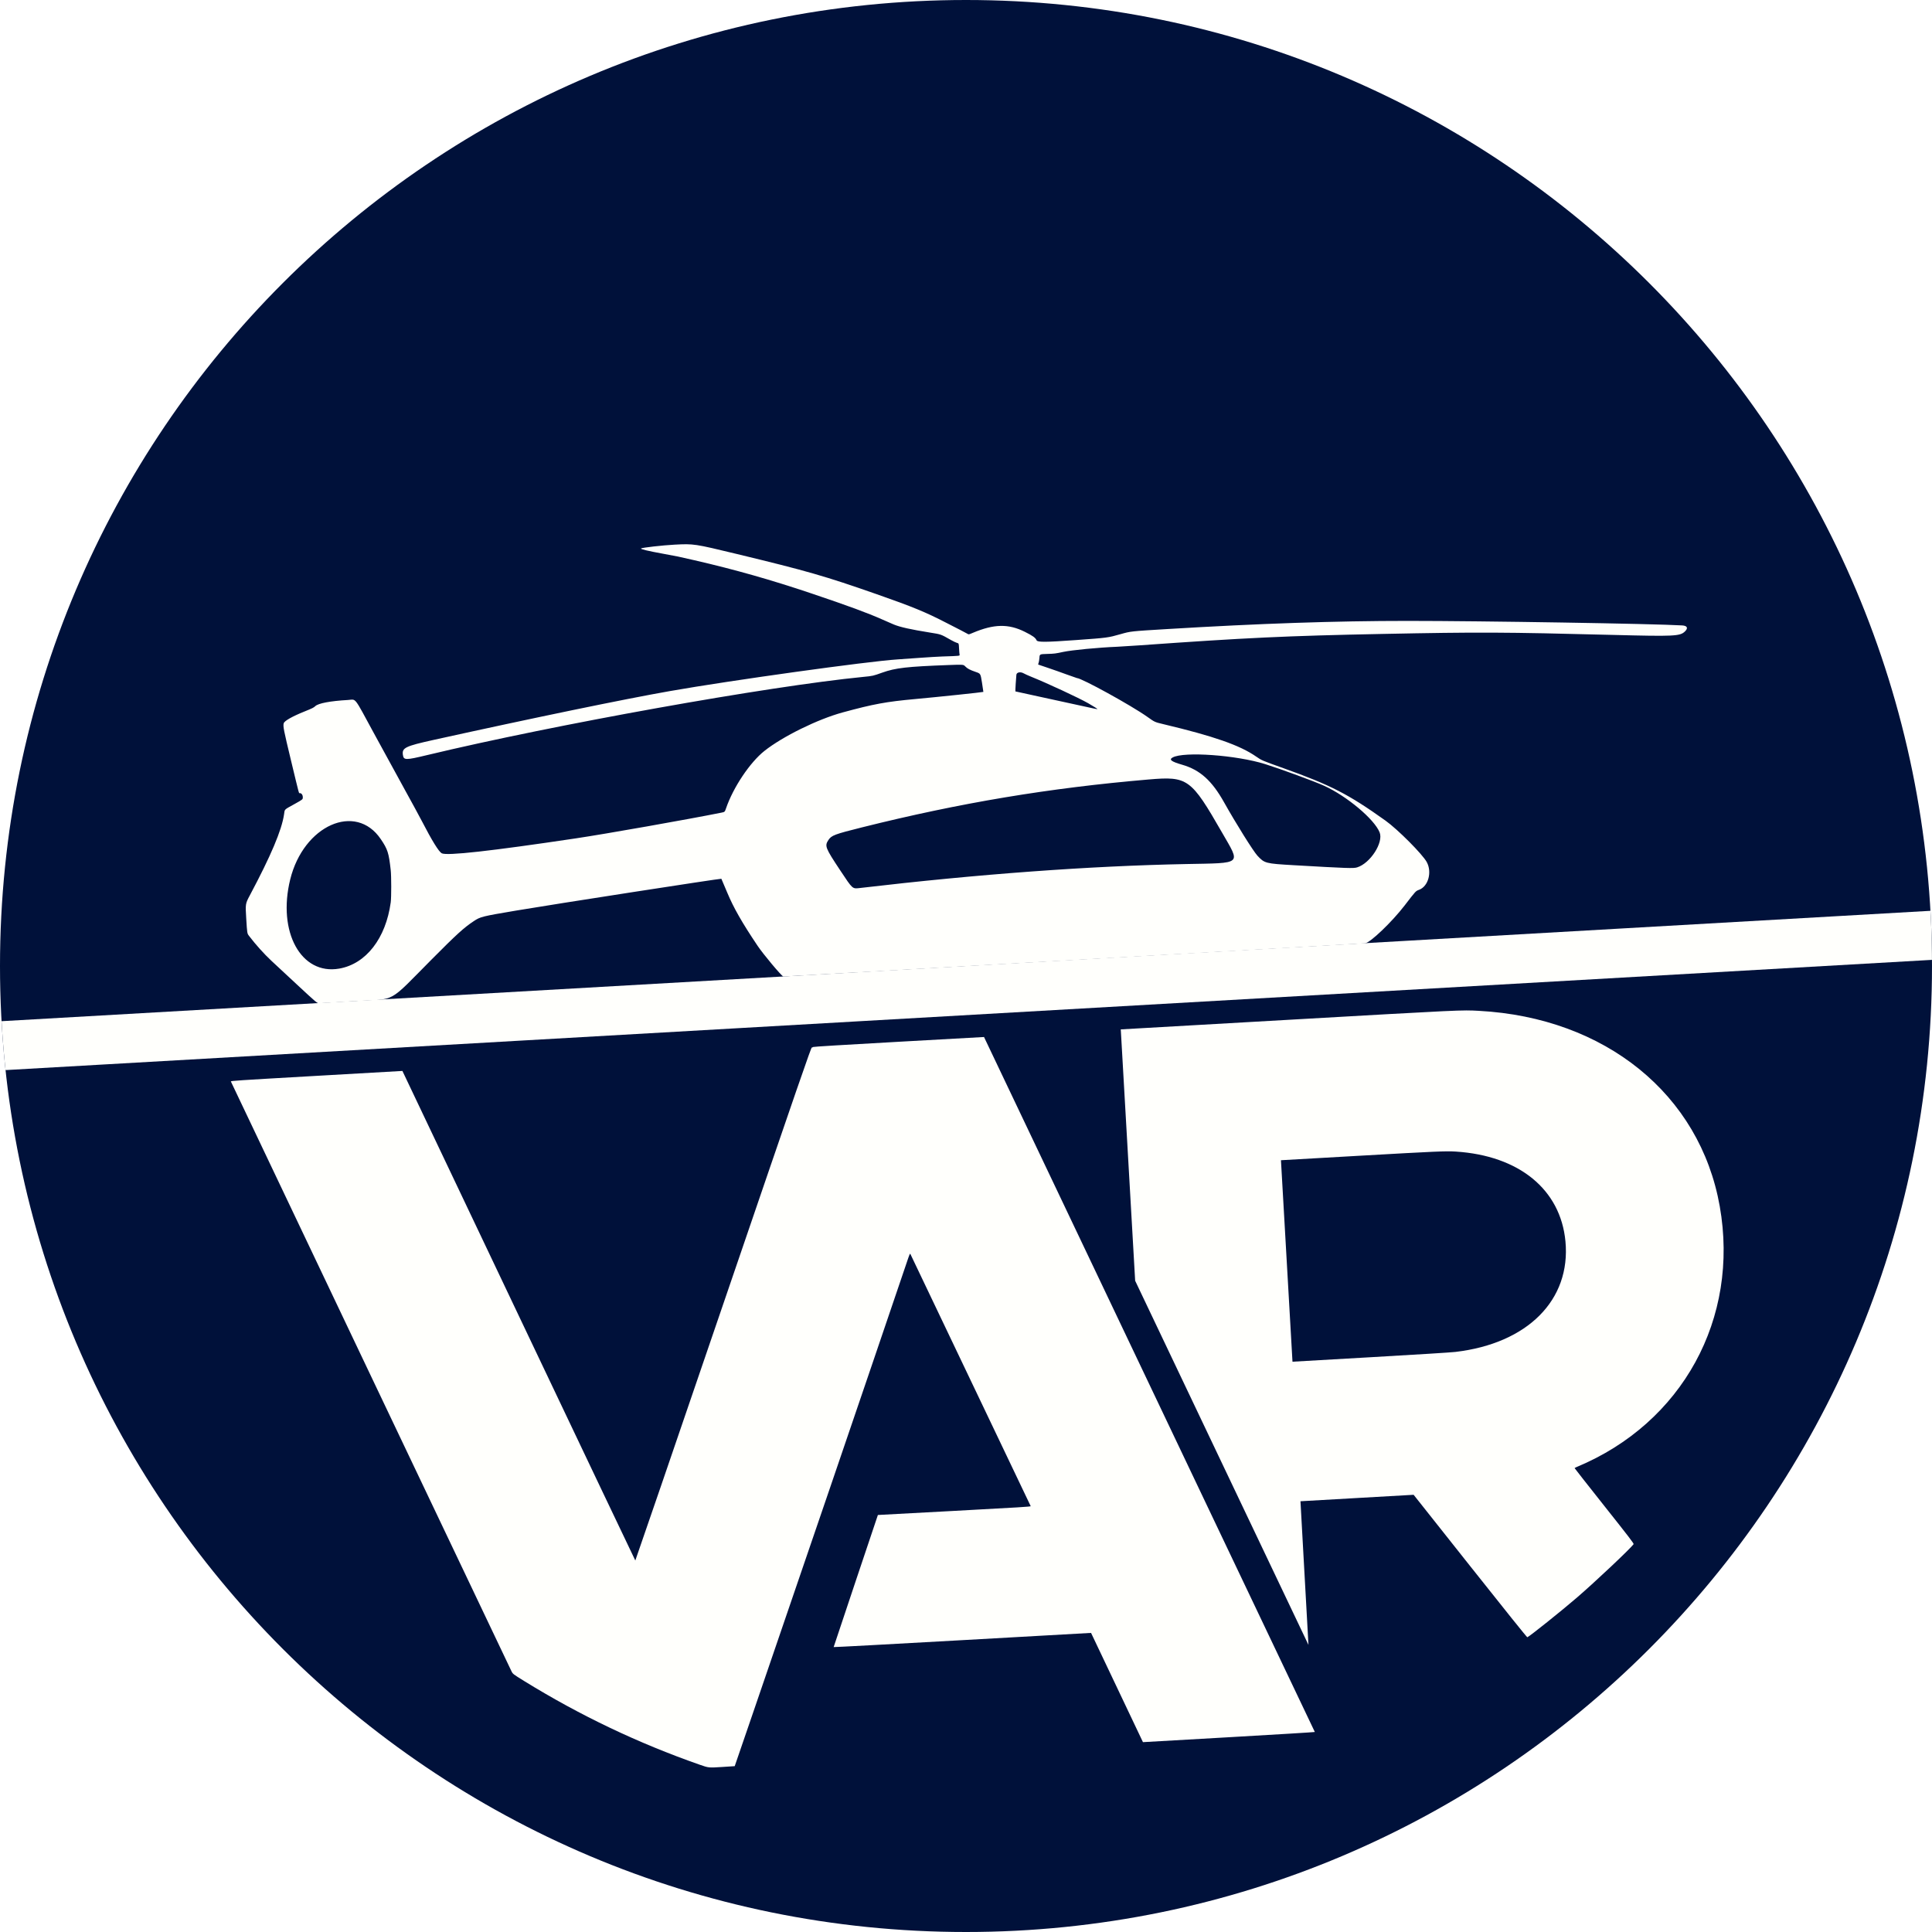
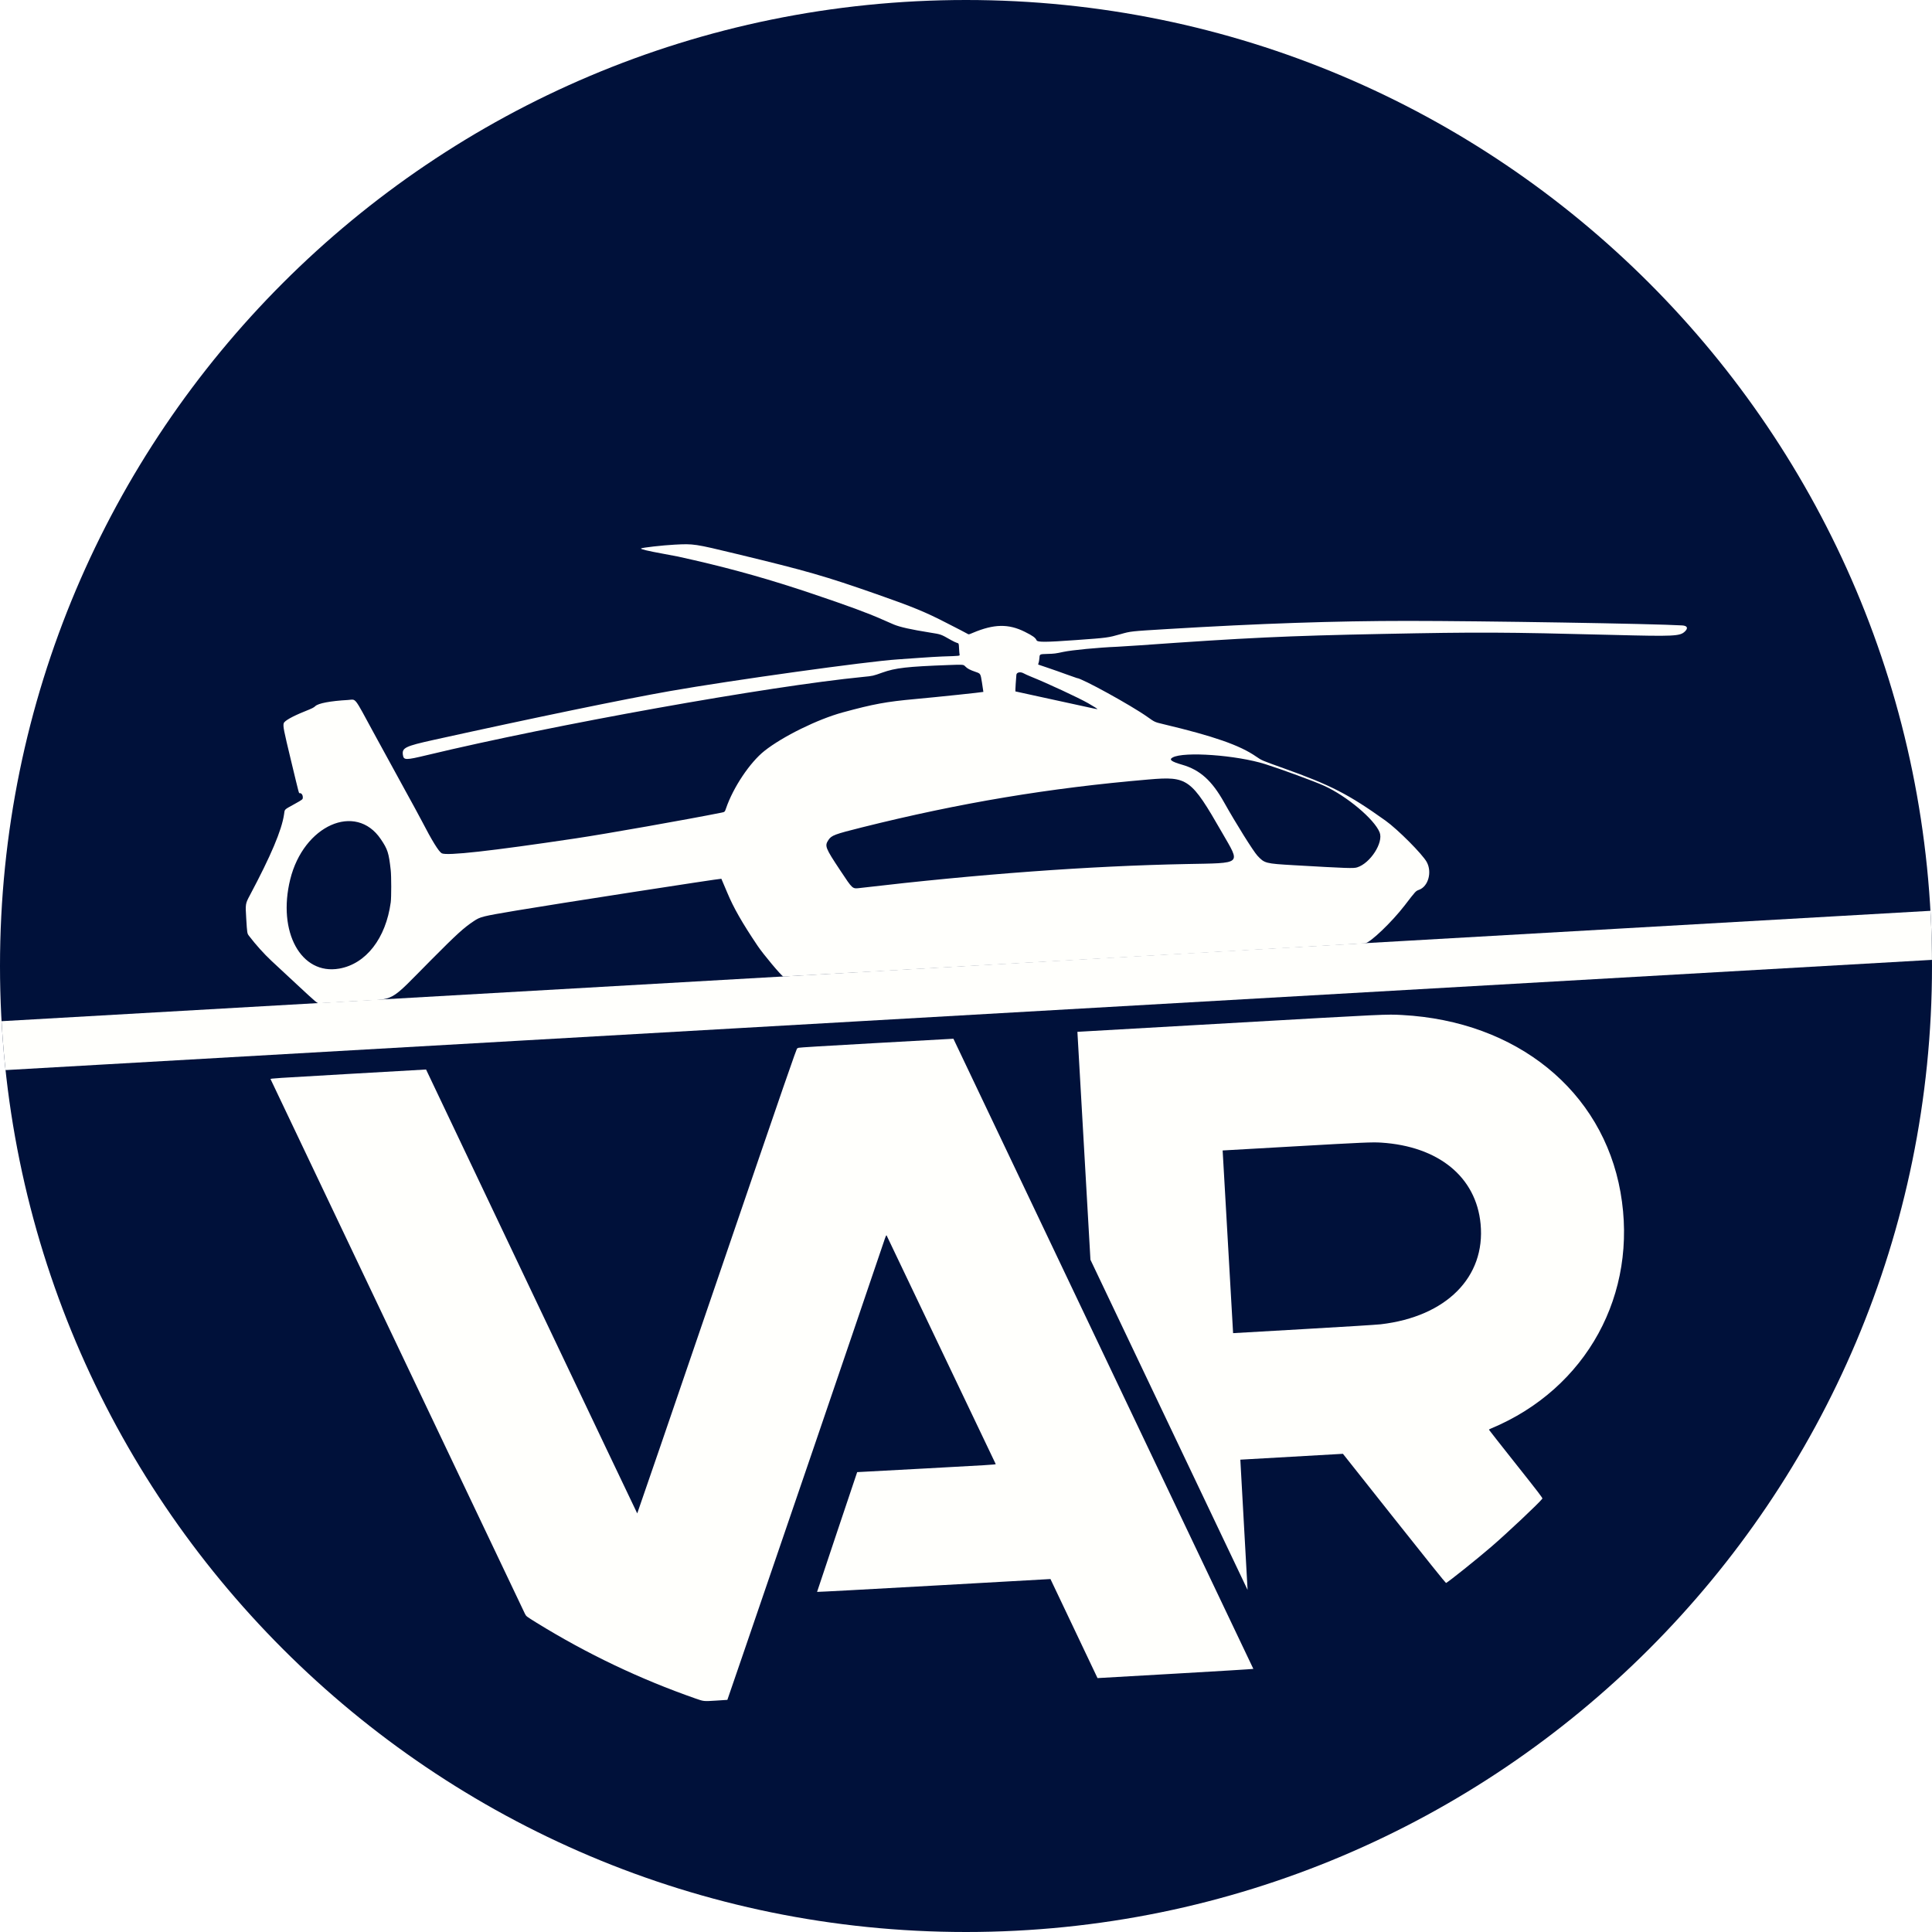
<svg xmlns="http://www.w3.org/2000/svg" viewBox="0 0 512 512" width="512" height="512">
  <defs>
    <clipPath id="mn">
      <circle cx="256" cy="256" r="256" />
    </clipPath>
  </defs>
  <g clip-path="url(#mn)">
    <circle cx="256" cy="256" r="256" fill="#00113A" />
    <g fill="#FFFFFC" transform="translate(65.00,144.25) scale(0.382)">
      <path d="M35.7 305.27C27.86 297.99 20 290.67 18.23 289.02C12.94 284.07 7.26 277.76 2.59 271.63C1.3 269.94 1.3 269.94 0.67 259.67C0.04 249.4 0.04 249.4 3.21 243.43C17.85 215.93 25.31 198.26 26.9 187.33C27.45 183.58 26.65 184.36 34.25 180.13C39.92 176.97 39.91 176.98 39.91 175.49C39.91 173.85 39.02 172.61 37.83 172.6C37.11 172.6 37.81 175.22 31.69 149.81C26.64 128.87 26.11 126.2 26.67 124.15C27.12 122.49 32.62 119.37 41.13 115.95C46.53 113.78 47.49 113.3 48.58 112.26C50.67 110.26 58.97 108.69 71.24 107.99C77.19 107.64 74.98 104.81 89.29 131.15C96.15 143.79 105.73 161.29 110.57 170.04C115.41 178.79 120.75 188.62 122.44 191.88C129.48 205.52 134.23 213.21 136.29 214.34C139.72 216.22 170.18 212.83 229.23 204.01C250.02 200.91 306.75 190.88 330.23 186.17C332.66 185.68 332.66 185.68 333.54 183.12C338.5 168.63 350.1 151.3 360.17 143.32C372.8 133.3 397.13 121.34 414.41 116.63C435.84 110.79 444.66 109.17 464.81 107.34C479.81 105.98 511.76 102.62 512.05 102.38C512.08 102.36 511.65 99.49 511.1 96.01C510.1 89.68 510.1 89.68 506.87 88.58C502.65 87.13 501 86.26 499.45 84.67C498.18 83.37 498.18 83.37 487.88 83.75C459.05 84.82 451.08 85.73 441.9 89.01C435.4 91.33 435.45 91.31 428.8 91.97C362.81 98.45 214.12 125.11 126.21 146.21C111.13 149.83 109.91 149.82 109.35 146.09C108.62 141.18 110.96 140.04 130.7 135.68C199.78 120.43 262.82 107.4 294.63 101.81C336.98 94.36 431.41 81.22 452.54 79.84C455.13 79.67 462.05 79.18 467.91 78.75C473.77 78.33 480.74 77.91 483.41 77.82C496.02 77.41 495.76 77.44 495.55 76.49C495.44 76.03 495.28 74.08 495.18 72.17C495.01 68.69 495.01 68.69 493.75 68.38C493.06 68.2 491.24 67.34 489.71 66.47C482.4 62.32 482.87 62.48 475.05 61.23C461.69 59.09 454.17 57.41 449.82 55.59C448.42 55 444.91 53.47 442.02 52.19C431.61 47.57 418.28 42.66 392.8 34.08C364.87 24.67 339.59 17.5 311.76 11.09C299.95 8.37 299.99 8.38 290.21 6.6C279.38 4.63 274.04 3.36 274.55 2.87C275.14 2.3 289.73 0.65 297.88 0.23C311.16 -0.46 311.55 -0.4 341.15 6.74C389.7 18.46 402.15 22.04 437.97 34.58C462.99 43.33 472.02 47.05 486.52 54.55C489.7 56.2 494.13 58.47 496.36 59.59C498.58 60.72 500.74 61.86 501.14 62.13C501.87 62.62 501.89 62.62 504.82 61.38C519.4 55.23 529.43 55.03 540.79 60.69C546.35 63.46 548.17 64.78 548.98 66.6C549.58 67.97 555.31 67.94 575.92 66.45C598.39 64.83 598.39 64.83 607.34 62.29C614.29 60.32 614.14 60.33 639.56 58.79C703.41 54.93 756.26 53.13 806.36 53.13C858.12 53.13 977.54 55.09 996.82 56.26C1000.43 56.48 1001.17 58.14 998.71 60.49C995.29 63.76 991.43 63.94 948.73 62.85C873.08 60.91 856.08 60.83 788.97 62.17C722.22 63.5 694.67 64.8 620.01 70.11C613.86 70.55 607 70.98 604.77 71.07C591.89 71.59 573.5 73.35 567.47 74.64C561.97 75.82 561.32 75.9 556.36 76.04C551.11 76.19 551.11 76.19 550.94 78.75C550.84 80.16 550.57 81.77 550.34 82.33C550.01 83.11 549.99 83.38 550.24 83.47C550.42 83.53 553.42 84.55 556.9 85.72C560.39 86.9 566.25 88.96 569.93 90.32C573.61 91.67 576.74 92.77 576.89 92.77C580.14 92.77 614.7 111.79 625.81 119.69C630.93 123.34 630.93 123.34 636.87 124.75C672.02 133.12 689.95 139.38 701.29 147.24C705.18 149.93 705.18 149.93 720.24 155.31C752.95 166.98 765.35 173.35 790.99 191.66C799.5 197.73 816.67 214.97 819.64 220.42C823.42 227.36 820.75 237.21 814.42 239.63C811.9 240.59 812.26 240.2 804.25 250.61C795.46 262.02 780.6 276.24 776.87 276.82C775.66 277 373.53 299.94 373.25 299.84C371.87 299.33 359.32 284.34 355.46 278.59C344.66 262.51 338.75 252.16 334.39 241.69C332.21 236.45 330.36 232.1 330.28 232.02C329.97 231.71 213.68 249.73 187.97 254.08C164.08 258.12 163.13 258.35 158.5 261.43C151.54 266.06 146.73 270.44 129.11 288.18C98.73 318.77 105.03 315.29 77.25 316.85C63.91 317.61 52.31 318.29 51.48 318.37C49.96 318.52 49.96 318.52 35.7 305.27ZM65.16 294.35C83.73 291.12 97.51 273.39 100.91 248.38C101.38 244.97 101.37 230.17 100.9 226C99.56 213.99 98.8 211.61 94.02 204.55C76.64 178.83 40.43 194.92 31.18 232.47C22.2 268.91 38.7 298.96 65.16 294.35ZM426.51 238.42C508.82 228.76 585.47 223.14 652.64 221.81C692.24 221.03 690.56 222.48 677.71 200.11C656.08 162.43 653.86 160.82 626.75 163.14C557.73 169.02 495.94 179.34 427.86 196.36C408.78 201.13 406.7 201.91 404.56 205.13C401.84 209.25 402.31 210.47 412.79 226.27C421.54 239.45 421.09 239.05 426.51 238.42ZM771.34 224.12C780.47 221.3 789.76 206.88 786.96 199.86C783.31 190.7 764.16 174.62 748.38 167.48C741.64 164.43 718.63 155.97 707.64 152.51C687.74 146.23 651.12 143.59 643.34 147.88C640.63 149.37 642.43 150.74 649.96 152.91C662.3 156.47 670.56 163.87 679.03 178.98C687.23 193.6 699.29 212.89 702.16 215.99C707.1 221.32 707.66 221.47 727.59 222.62C764.71 224.76 768.81 224.9 771.34 224.12ZM591.15 114.24C591.15 114.08 588 112.11 584.82 110.28C578.3 106.55 556.35 96.34 545.07 91.8C543.08 91 540.82 89.97 540.03 89.52C537.82 88.26 535.19 88.74 534.96 90.44C534.72 92.22 534.14 101.92 534.27 102.04C534.33 102.09 541.55 103.67 550.3 105.55C559.05 107.43 571.61 110.17 578.21 111.63C589.8 114.19 591.15 114.47 591.15 114.24Z" fill-rule="evenodd" />
    </g>
    <g transform="translate(256,256) rotate(-3.275)">
      <rect x="-614.4" y="0" width="1228.8" height="13" fill="#FFFFFC" />
    </g>
    <g transform="rotate(-3.275 256 256)">
      <defs>
        <clipPath id="wc5">
          <circle cx="256" cy="256" r="249.00" />
        </clipPath>
      </defs>
      <g clip-path="url(#wc5)">
-         <g fill="#FFFFFC" transform="translate(59.73,275.00) scale(0.39253)">
+         <g fill="#FFFFFC" transform="translate(70.26,275.00) scale(0.35591)">
          <path d="M289.74 479.69C249.1 462.82 211.02 441.92 174.82 416.64C167.25 411.34 167.25 411.34 166.37 409.23C162.93 400.93 0.18 1.51 0.07 1.11C-0.06 0.62 2.84 0.59 58.01 0.59L116.09 0.59L185.06 170.03C222.99 263.22 254.1 339.51 254.19 339.56C254.28 339.61 285.4 263.37 323.34 170.12C384.28 20.39 392.41 0.59 392.96 0.59C393.29 0.59 393.7 0.46 393.87 0.29C394.06 0.1 413.57 0.02 451.79 0.07L509.42 0.15L544.76 86.85C564.2 134.53 608.31 242.75 642.78 327.34C677.26 411.92 705.52 481.23 705.59 481.35C705.67 481.47 679.54 481.57 647.54 481.57L589.35 481.57L573.97 443.75L558.58 405.93L471.57 405.85C423.71 405.81 384.55 405.68 384.54 405.56C384.54 405.44 392.39 385.74 402 361.78L419.45 318.23L471.2 318.41C515.7 318.56 522.93 318.53 522.79 318.17C522.7 317.94 506.67 278.74 487.17 231.05C467.67 183.37 451.59 144.02 451.43 143.62C451.18 142.97 450.83 143.66 448.49 149.51C443.95 160.87 401.02 266.69 388.38 297.7C381.77 313.92 368.25 347.1 358.35 371.42C348.45 395.75 334.26 430.59 326.81 448.84L313.26 482.01L304.45 482.08C295.64 482.14 295.64 482.14 289.74 479.69ZM816.71 375.56L781.33 325.28L743.07 325.27L704.81 325.27L704.73 373.84L704.66 422.41L653.27 296.34L601.89 170.27L601.89 85.28L601.89 0.29L714.76 0.3C833.83 0.3 832.21 0.29 844 1.6C928.95 11.07 989.75 66.44 998.79 142.58C1007.87 219.03 965.21 287.28 892.44 312.78C891.58 313.08 890.89 313.43 890.89 313.56C890.89 313.69 899.25 325.68 909.48 340.21C925.33 362.72 928.01 366.68 927.69 367.07C925.15 370.14 900.18 391.1 887.5 400.82C876.27 409.42 854.38 424.97 852.46 425.7C852.24 425.79 838.37 406.35 816.71 375.56ZM814.95 230.6C864.01 227.69 894.92 200 893.44 160.28C892.13 125.15 865.53 100.73 822.91 95.56C816.39 94.77 809.35 94.67 758.26 94.67L704.81 94.66L704.81 162.78L704.81 230.91L757.37 230.9C789.22 230.9 811.91 230.78 814.95 230.6Z" fill-rule="evenodd" />
        </g>
      </g>
    </g>
  </g>
</svg>
